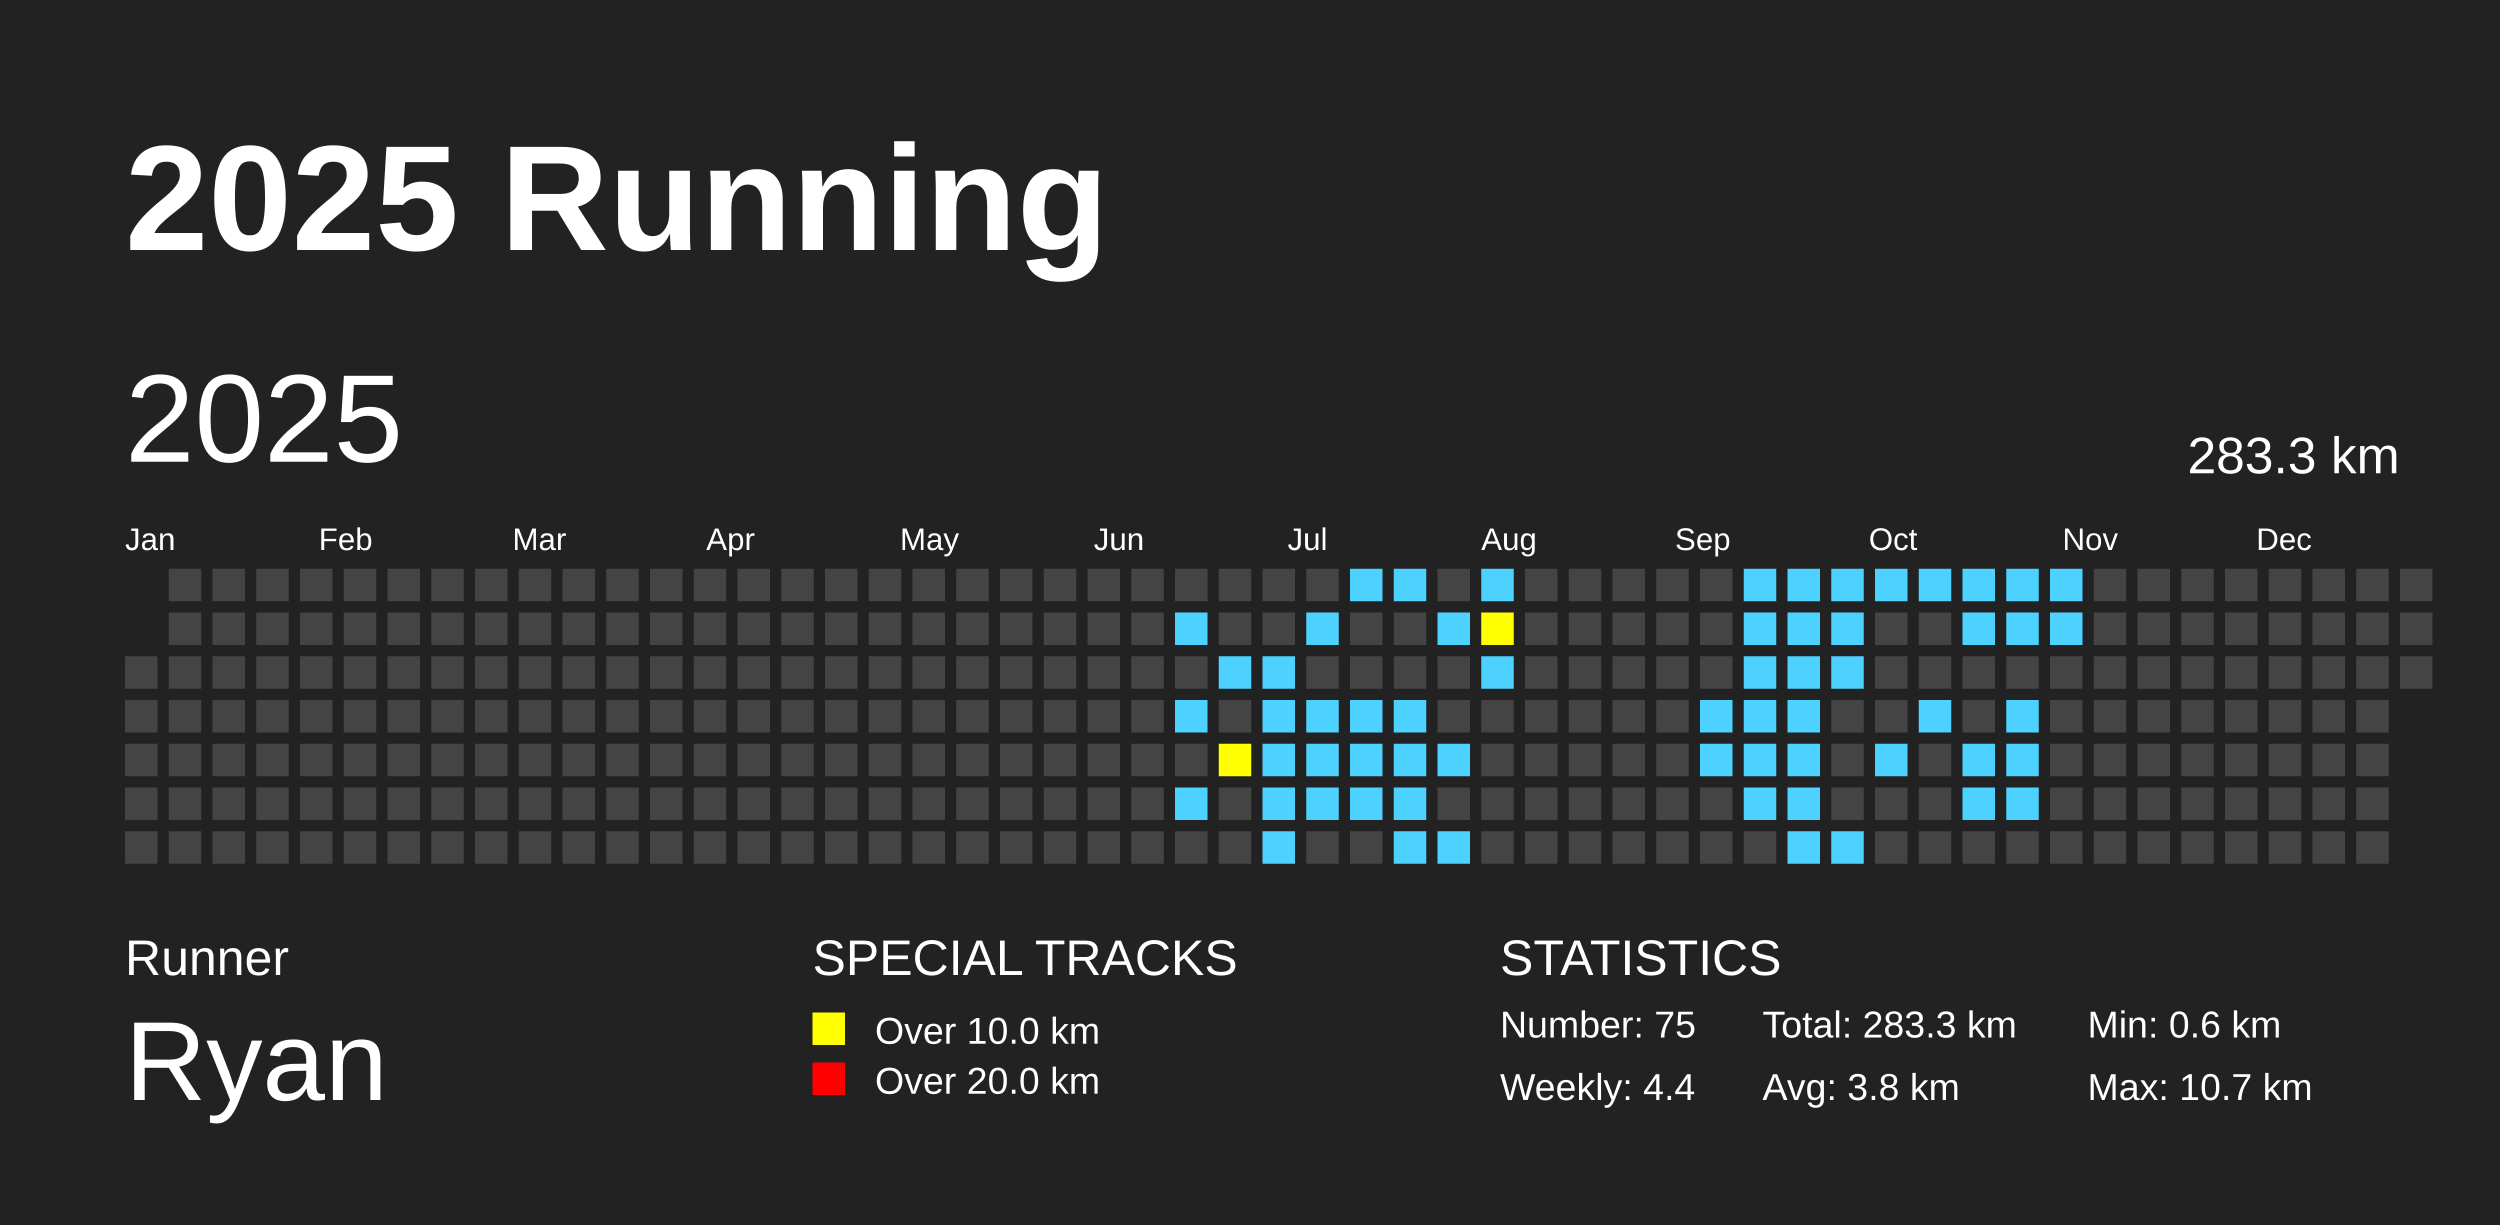
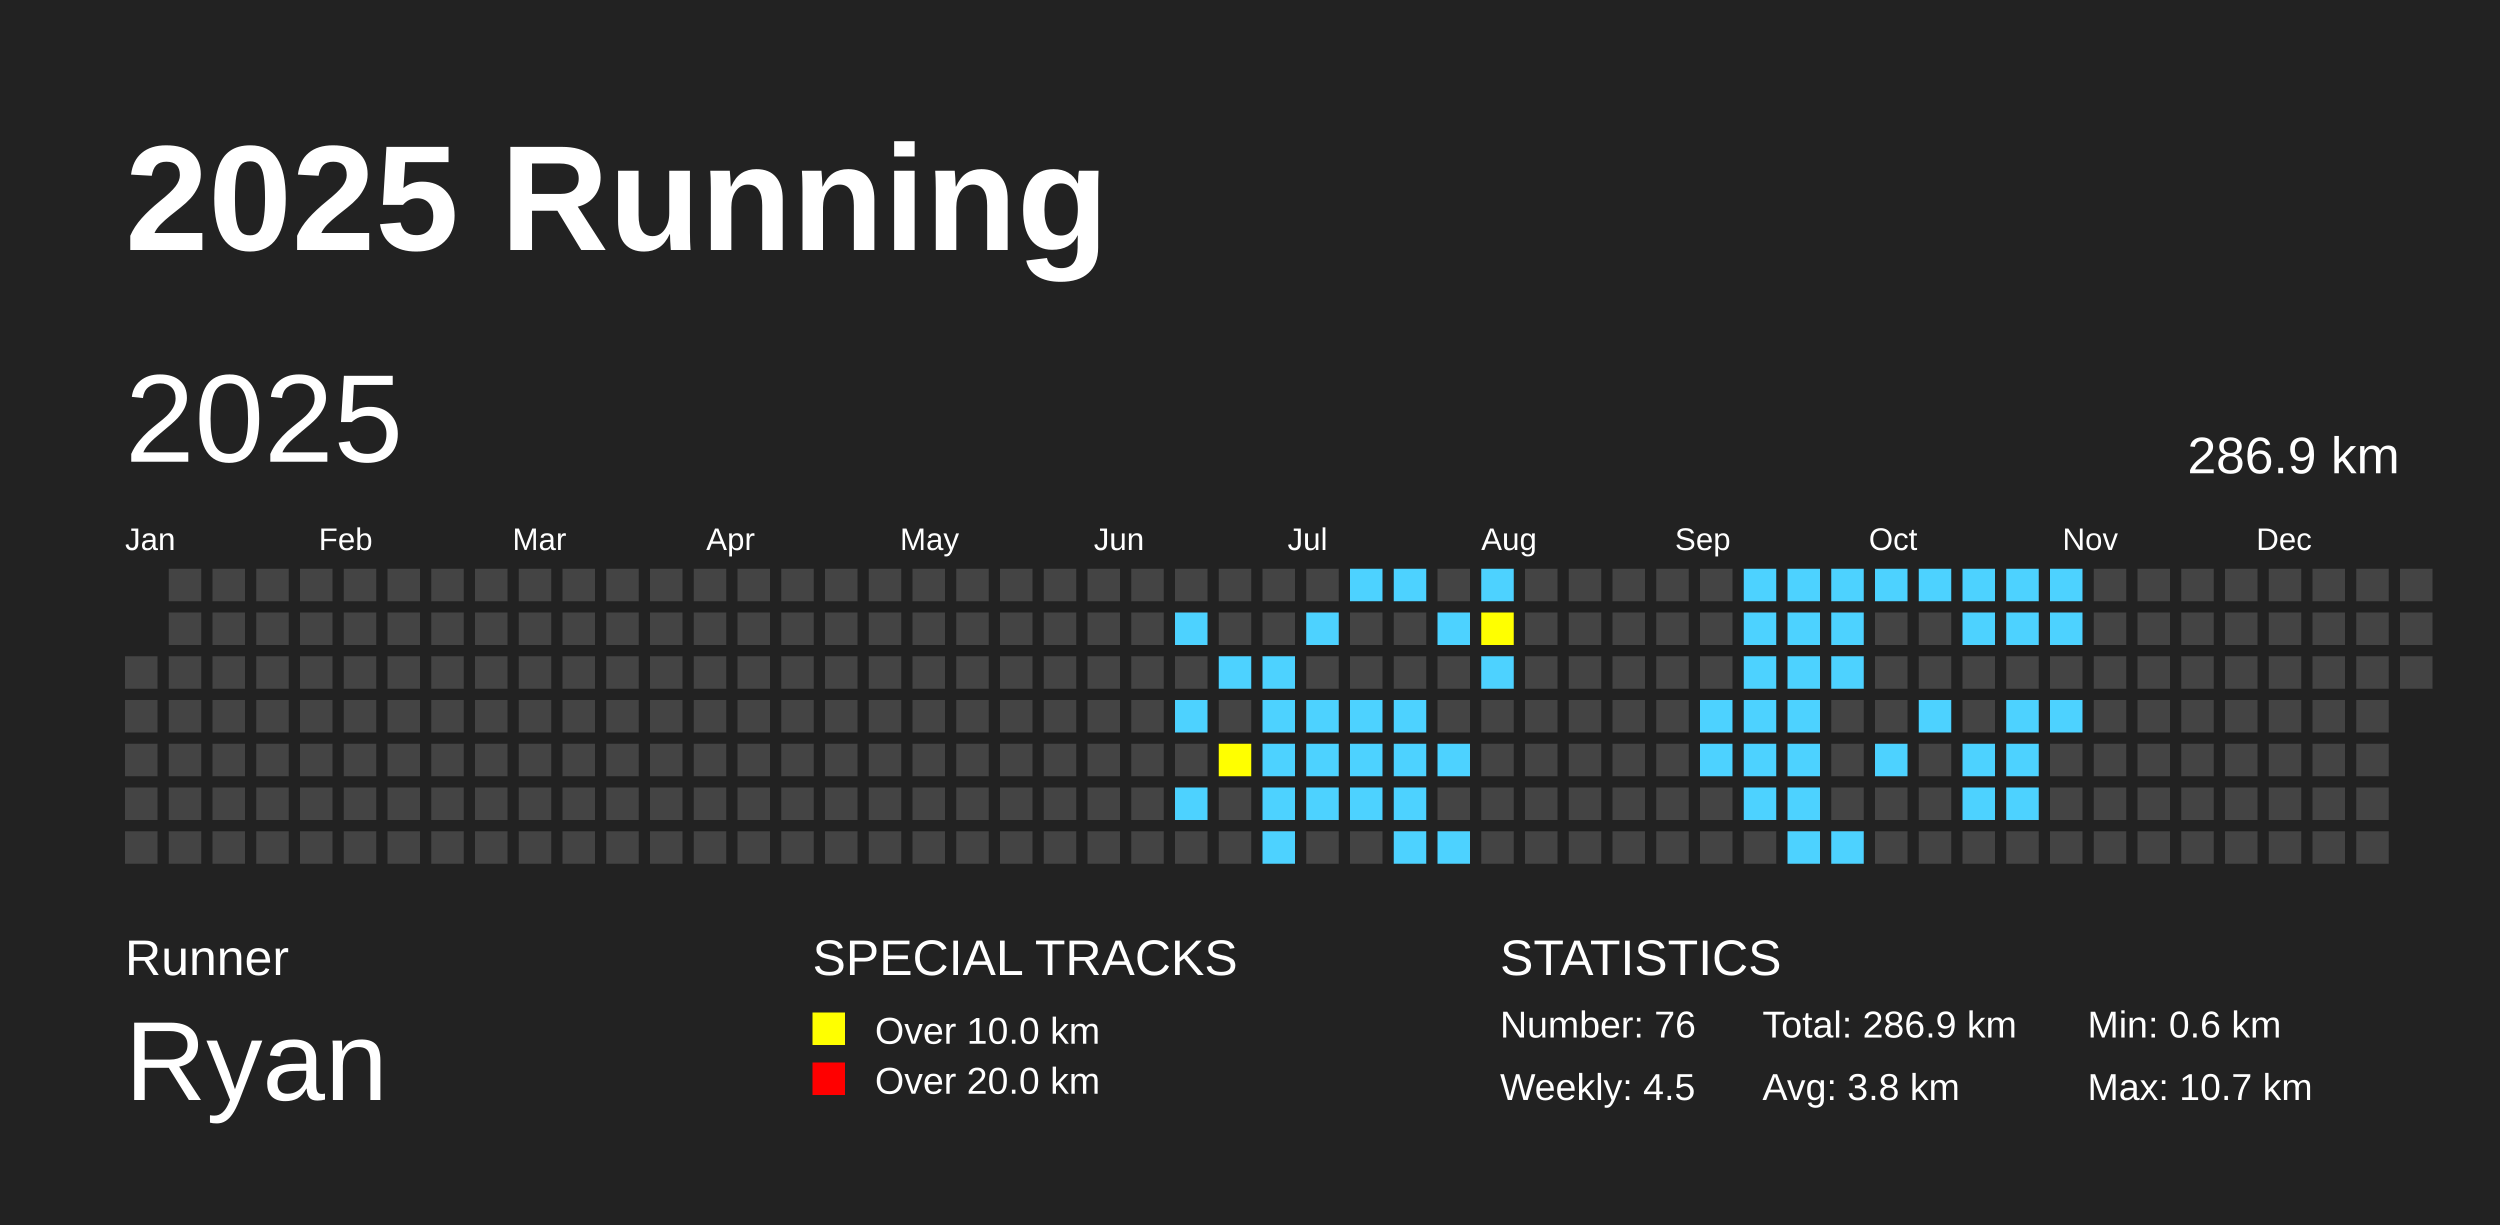
<svg xmlns="http://www.w3.org/2000/svg" baseProfile="full" height="98mm" version="1.1" viewBox="0,0,200,98" width="200mm">
  <defs />
  <rect fill="#222222" height="98" width="200" x="0" y="0" />
  <text fill="#FFFFFF" style="font-size:12px; font-family:Arial; font-weight:bold;" x="10" y="20">2025 Running</text>
  <text fill="#FFFFFF" style="font-size:4px; font-family:Arial" x="10" y="78">Runner</text>
  <text fill="#FFFFFF" style="font-size:9px; font-family:Arial" x="10" y="88">Ryan</text>
  <text fill="#FFFFFF" style="font-size:4px; font-family:Arial" x="65" y="78">SPECIAL TRACKS</text>
  <rect fill="yellow" height="2.6" width="2.6" x="65" y="81" />
  <text fill="#FFFFFF" style="font-size:3px; font-family:Arial" x="70" y="83.5">Over 10.0 km</text>
  <rect fill="red" height="2.6" width="2.6" x="65" y="85" />
  <text fill="#FFFFFF" style="font-size:3px; font-family:Arial" x="70" y="87.5">Over 20.0 km</text>
  <text fill="#FFFFFF" style="font-size:4px; font-family:Arial" x="120" y="78">STATISTICS</text>
-   <text fill="#FFFFFF" style="font-size:3px; font-family:Arial" x="120" y="83">Number: 75</text>
-   <text fill="#FFFFFF" style="font-size:3px; font-family:Arial" x="120" y="88">Weekly: 4.4</text>
-   <text fill="#FFFFFF" style="font-size:3px; font-family:Arial" x="141" y="83">Total: 283.3 km</text>
+   <text fill="#FFFFFF" style="font-size:3px; font-family:Arial" x="120" y="83">Number: 76</text>
+   <text fill="#FFFFFF" style="font-size:3px; font-family:Arial" x="120" y="88">Weekly: 4.5</text>
+   <text fill="#FFFFFF" style="font-size:3px; font-family:Arial" x="141" y="83">Total: 286.9 km</text>
  <text fill="#FFFFFF" style="font-size:3px; font-family:Arial" x="141" y="88">Avg: 3.8 km</text>
  <text fill="#FFFFFF" style="font-size:3px; font-family:Arial" x="167" y="83">Min: 0.6 km</text>
  <text fill="#FFFFFF" style="font-size:3px; font-family:Arial" x="167" y="88">Max: 10.7 km</text>
  <text dominant-baseline="hanging" fill="#FFFFFF" style="font-size:10.0px; font-family:Arial;" x="10" y="30">2025</text>
-   <text dominant-baseline="hanging" fill="#FFFFFF" style="font-size:4.125px; font-family:Arial;" x="175" y="35">283.3 km</text>
+   <text dominant-baseline="hanging" fill="#FFFFFF" style="font-size:4.125px; font-family:Arial;" x="175" y="35">286.9 km</text>
  <text fill="#FFFFFF" style="font-size:2.5px; font-family:Arial" x="10.0" y="44">Jan</text>
  <text fill="#FFFFFF" style="font-size:2.5px; font-family:Arial" x="25.5" y="44">Feb</text>
  <text fill="#FFFFFF" style="font-size:2.5px; font-family:Arial" x="41.0" y="44">Mar</text>
  <text fill="#FFFFFF" style="font-size:2.5px; font-family:Arial" x="56.5" y="44">Apr</text>
  <text fill="#FFFFFF" style="font-size:2.5px; font-family:Arial" x="72.0" y="44">May</text>
  <text fill="#FFFFFF" style="font-size:2.5px; font-family:Arial" x="87.5" y="44">Jun</text>
  <text fill="#FFFFFF" style="font-size:2.5px; font-family:Arial" x="103.0" y="44">Jul</text>
  <text fill="#FFFFFF" style="font-size:2.5px; font-family:Arial" x="118.5" y="44">Aug</text>
  <text fill="#FFFFFF" style="font-size:2.5px; font-family:Arial" x="134.0" y="44">Sep</text>
  <text fill="#FFFFFF" style="font-size:2.5px; font-family:Arial" x="149.5" y="44">Oct</text>
  <text fill="#FFFFFF" style="font-size:2.5px; font-family:Arial" x="165.0" y="44">Nov</text>
  <text fill="#FFFFFF" style="font-size:2.5px; font-family:Arial" x="180.5" y="44">Dec</text>
  <rect fill="#444444" height="2.6" width="2.6" x="10.0" y="52.5" />
  <rect fill="#444444" height="2.6" width="2.6" x="10.0" y="56.0" />
  <rect fill="#444444" height="2.6" width="2.6" x="10.0" y="59.5" />
  <rect fill="#444444" height="2.6" width="2.6" x="10.0" y="63.0" />
  <rect fill="#444444" height="2.6" width="2.6" x="10.0" y="66.5" />
  <rect fill="#444444" height="2.6" width="2.6" x="13.5" y="45.5" />
  <rect fill="#444444" height="2.6" width="2.6" x="13.5" y="49.0" />
  <rect fill="#444444" height="2.6" width="2.6" x="13.5" y="52.5" />
  <rect fill="#444444" height="2.6" width="2.6" x="13.5" y="56.0" />
  <rect fill="#444444" height="2.6" width="2.6" x="13.5" y="59.5" />
  <rect fill="#444444" height="2.6" width="2.6" x="13.5" y="63.0" />
  <rect fill="#444444" height="2.6" width="2.6" x="13.5" y="66.5" />
  <rect fill="#444444" height="2.6" width="2.6" x="17.0" y="45.5" />
  <rect fill="#444444" height="2.6" width="2.6" x="17.0" y="49.0" />
  <rect fill="#444444" height="2.6" width="2.6" x="17.0" y="52.5" />
  <rect fill="#444444" height="2.6" width="2.6" x="17.0" y="56.0" />
  <rect fill="#444444" height="2.6" width="2.6" x="17.0" y="59.5" />
  <rect fill="#444444" height="2.6" width="2.6" x="17.0" y="63.0" />
  <rect fill="#444444" height="2.6" width="2.6" x="17.0" y="66.5" />
  <rect fill="#444444" height="2.6" width="2.6" x="20.5" y="45.5" />
  <rect fill="#444444" height="2.6" width="2.6" x="20.5" y="49.0" />
  <rect fill="#444444" height="2.6" width="2.6" x="20.5" y="52.5" />
  <rect fill="#444444" height="2.6" width="2.6" x="20.5" y="56.0" />
  <rect fill="#444444" height="2.6" width="2.6" x="20.5" y="59.5" />
  <rect fill="#444444" height="2.6" width="2.6" x="20.5" y="63.0" />
  <rect fill="#444444" height="2.6" width="2.6" x="20.5" y="66.5" />
  <rect fill="#444444" height="2.6" width="2.6" x="24.0" y="45.5" />
  <rect fill="#444444" height="2.6" width="2.6" x="24.0" y="49.0" />
  <rect fill="#444444" height="2.6" width="2.6" x="24.0" y="52.5" />
  <rect fill="#444444" height="2.6" width="2.6" x="24.0" y="56.0" />
  <rect fill="#444444" height="2.6" width="2.6" x="24.0" y="59.5" />
  <rect fill="#444444" height="2.6" width="2.6" x="24.0" y="63.0" />
  <rect fill="#444444" height="2.6" width="2.6" x="24.0" y="66.5" />
  <rect fill="#444444" height="2.6" width="2.6" x="27.5" y="45.5" />
  <rect fill="#444444" height="2.6" width="2.6" x="27.5" y="49.0" />
  <rect fill="#444444" height="2.6" width="2.6" x="27.5" y="52.5" />
  <rect fill="#444444" height="2.6" width="2.6" x="27.5" y="56.0" />
  <rect fill="#444444" height="2.6" width="2.6" x="27.5" y="59.5" />
  <rect fill="#444444" height="2.6" width="2.6" x="27.5" y="63.0" />
  <rect fill="#444444" height="2.6" width="2.6" x="27.5" y="66.5" />
  <rect fill="#444444" height="2.6" width="2.6" x="31.0" y="45.5" />
  <rect fill="#444444" height="2.6" width="2.6" x="31.0" y="49.0" />
  <rect fill="#444444" height="2.6" width="2.6" x="31.0" y="52.5" />
  <rect fill="#444444" height="2.6" width="2.6" x="31.0" y="56.0" />
  <rect fill="#444444" height="2.6" width="2.6" x="31.0" y="59.5" />
  <rect fill="#444444" height="2.6" width="2.6" x="31.0" y="63.0" />
  <rect fill="#444444" height="2.6" width="2.6" x="31.0" y="66.5" />
  <rect fill="#444444" height="2.6" width="2.6" x="34.5" y="45.5" />
  <rect fill="#444444" height="2.6" width="2.6" x="34.5" y="49.0" />
  <rect fill="#444444" height="2.6" width="2.6" x="34.5" y="52.5" />
  <rect fill="#444444" height="2.6" width="2.6" x="34.5" y="56.0" />
  <rect fill="#444444" height="2.6" width="2.6" x="34.5" y="59.5" />
  <rect fill="#444444" height="2.6" width="2.6" x="34.5" y="63.0" />
  <rect fill="#444444" height="2.6" width="2.6" x="34.5" y="66.5" />
  <rect fill="#444444" height="2.6" width="2.6" x="38.0" y="45.5" />
  <rect fill="#444444" height="2.6" width="2.6" x="38.0" y="49.0" />
  <rect fill="#444444" height="2.6" width="2.6" x="38.0" y="52.5" />
  <rect fill="#444444" height="2.6" width="2.6" x="38.0" y="56.0" />
  <rect fill="#444444" height="2.6" width="2.6" x="38.0" y="59.5" />
  <rect fill="#444444" height="2.6" width="2.6" x="38.0" y="63.0" />
  <rect fill="#444444" height="2.6" width="2.6" x="38.0" y="66.5" />
  <rect fill="#444444" height="2.6" width="2.6" x="41.5" y="45.5" />
  <rect fill="#444444" height="2.6" width="2.6" x="41.5" y="49.0" />
  <rect fill="#444444" height="2.6" width="2.6" x="41.5" y="52.5" />
  <rect fill="#444444" height="2.6" width="2.6" x="41.5" y="56.0" />
  <rect fill="#444444" height="2.6" width="2.6" x="41.5" y="59.5" />
  <rect fill="#444444" height="2.6" width="2.6" x="41.5" y="63.0" />
  <rect fill="#444444" height="2.6" width="2.6" x="41.5" y="66.5" />
  <rect fill="#444444" height="2.6" width="2.6" x="45.0" y="45.5" />
  <rect fill="#444444" height="2.6" width="2.6" x="45.0" y="49.0" />
  <rect fill="#444444" height="2.6" width="2.6" x="45.0" y="52.5" />
  <rect fill="#444444" height="2.6" width="2.6" x="45.0" y="56.0" />
  <rect fill="#444444" height="2.6" width="2.6" x="45.0" y="59.5" />
  <rect fill="#444444" height="2.6" width="2.6" x="45.0" y="63.0" />
  <rect fill="#444444" height="2.6" width="2.6" x="45.0" y="66.5" />
  <rect fill="#444444" height="2.6" width="2.6" x="48.5" y="45.5" />
  <rect fill="#444444" height="2.6" width="2.6" x="48.5" y="49.0" />
  <rect fill="#444444" height="2.6" width="2.6" x="48.5" y="52.5" />
  <rect fill="#444444" height="2.6" width="2.6" x="48.5" y="56.0" />
  <rect fill="#444444" height="2.6" width="2.6" x="48.5" y="59.5" />
  <rect fill="#444444" height="2.6" width="2.6" x="48.5" y="63.0" />
  <rect fill="#444444" height="2.6" width="2.6" x="48.5" y="66.5" />
  <rect fill="#444444" height="2.6" width="2.6" x="52.0" y="45.5" />
  <rect fill="#444444" height="2.6" width="2.6" x="52.0" y="49.0" />
  <rect fill="#444444" height="2.6" width="2.6" x="52.0" y="52.5" />
  <rect fill="#444444" height="2.6" width="2.6" x="52.0" y="56.0" />
  <rect fill="#444444" height="2.6" width="2.6" x="52.0" y="59.5" />
  <rect fill="#444444" height="2.6" width="2.6" x="52.0" y="63.0" />
  <rect fill="#444444" height="2.6" width="2.6" x="52.0" y="66.5" />
  <rect fill="#444444" height="2.6" width="2.6" x="55.5" y="45.5" />
  <rect fill="#444444" height="2.6" width="2.6" x="55.5" y="49.0" />
  <rect fill="#444444" height="2.6" width="2.6" x="55.5" y="52.5" />
  <rect fill="#444444" height="2.6" width="2.6" x="55.5" y="56.0" />
  <rect fill="#444444" height="2.6" width="2.6" x="55.5" y="59.5" />
  <rect fill="#444444" height="2.6" width="2.6" x="55.5" y="63.0" />
  <rect fill="#444444" height="2.6" width="2.6" x="55.5" y="66.5" />
  <rect fill="#444444" height="2.6" width="2.6" x="59.0" y="45.5" />
  <rect fill="#444444" height="2.6" width="2.6" x="59.0" y="49.0" />
  <rect fill="#444444" height="2.6" width="2.6" x="59.0" y="52.5" />
  <rect fill="#444444" height="2.6" width="2.6" x="59.0" y="56.0" />
  <rect fill="#444444" height="2.6" width="2.6" x="59.0" y="59.5" />
  <rect fill="#444444" height="2.6" width="2.6" x="59.0" y="63.0" />
  <rect fill="#444444" height="2.6" width="2.6" x="59.0" y="66.5" />
  <rect fill="#444444" height="2.6" width="2.6" x="62.5" y="45.5" />
  <rect fill="#444444" height="2.6" width="2.6" x="62.5" y="49.0" />
  <rect fill="#444444" height="2.6" width="2.6" x="62.5" y="52.5" />
  <rect fill="#444444" height="2.6" width="2.6" x="62.5" y="56.0" />
  <rect fill="#444444" height="2.6" width="2.6" x="62.5" y="59.5" />
  <rect fill="#444444" height="2.6" width="2.6" x="62.5" y="63.0" />
  <rect fill="#444444" height="2.6" width="2.6" x="62.5" y="66.5" />
  <rect fill="#444444" height="2.6" width="2.6" x="66.0" y="45.5" />
  <rect fill="#444444" height="2.6" width="2.6" x="66.0" y="49.0" />
  <rect fill="#444444" height="2.6" width="2.6" x="66.0" y="52.5" />
  <rect fill="#444444" height="2.6" width="2.6" x="66.0" y="56.0" />
  <rect fill="#444444" height="2.6" width="2.6" x="66.0" y="59.5" />
  <rect fill="#444444" height="2.6" width="2.6" x="66.0" y="63.0" />
  <rect fill="#444444" height="2.6" width="2.6" x="66.0" y="66.5" />
  <rect fill="#444444" height="2.6" width="2.6" x="69.5" y="45.5" />
  <rect fill="#444444" height="2.6" width="2.6" x="69.5" y="49.0" />
  <rect fill="#444444" height="2.6" width="2.6" x="69.5" y="52.5" />
  <rect fill="#444444" height="2.6" width="2.6" x="69.5" y="56.0" />
  <rect fill="#444444" height="2.6" width="2.6" x="69.5" y="59.5" />
  <rect fill="#444444" height="2.6" width="2.6" x="69.5" y="63.0" />
  <rect fill="#444444" height="2.6" width="2.6" x="69.5" y="66.5" />
  <rect fill="#444444" height="2.6" width="2.6" x="73.0" y="45.5" />
  <rect fill="#444444" height="2.6" width="2.6" x="73.0" y="49.0" />
  <rect fill="#444444" height="2.6" width="2.6" x="73.0" y="52.5" />
  <rect fill="#444444" height="2.6" width="2.6" x="73.0" y="56.0" />
  <rect fill="#444444" height="2.6" width="2.6" x="73.0" y="59.5" />
  <rect fill="#444444" height="2.6" width="2.6" x="73.0" y="63.0" />
  <rect fill="#444444" height="2.6" width="2.6" x="73.0" y="66.5" />
  <rect fill="#444444" height="2.6" width="2.6" x="76.5" y="45.5" />
  <rect fill="#444444" height="2.6" width="2.6" x="76.5" y="49.0" />
  <rect fill="#444444" height="2.6" width="2.6" x="76.5" y="52.5" />
  <rect fill="#444444" height="2.6" width="2.6" x="76.5" y="56.0" />
  <rect fill="#444444" height="2.6" width="2.6" x="76.5" y="59.5" />
  <rect fill="#444444" height="2.6" width="2.6" x="76.5" y="63.0" />
  <rect fill="#444444" height="2.6" width="2.6" x="76.5" y="66.5" />
  <rect fill="#444444" height="2.6" width="2.6" x="80.0" y="45.5" />
  <rect fill="#444444" height="2.6" width="2.6" x="80.0" y="49.0" />
  <rect fill="#444444" height="2.6" width="2.6" x="80.0" y="52.5" />
  <rect fill="#444444" height="2.6" width="2.6" x="80.0" y="56.0" />
  <rect fill="#444444" height="2.6" width="2.6" x="80.0" y="59.5" />
  <rect fill="#444444" height="2.6" width="2.6" x="80.0" y="63.0" />
  <rect fill="#444444" height="2.6" width="2.6" x="80.0" y="66.5" />
  <rect fill="#444444" height="2.6" width="2.6" x="83.5" y="45.5" />
  <rect fill="#444444" height="2.6" width="2.6" x="83.5" y="49.0" />
  <rect fill="#444444" height="2.6" width="2.6" x="83.5" y="52.5" />
  <rect fill="#444444" height="2.6" width="2.6" x="83.5" y="56.0" />
  <rect fill="#444444" height="2.6" width="2.6" x="83.5" y="59.5" />
  <rect fill="#444444" height="2.6" width="2.6" x="83.5" y="63.0" />
  <rect fill="#444444" height="2.6" width="2.6" x="83.5" y="66.5" />
  <rect fill="#444444" height="2.6" width="2.6" x="87.0" y="45.5" />
  <rect fill="#444444" height="2.6" width="2.6" x="87.0" y="49.0" />
  <rect fill="#444444" height="2.6" width="2.6" x="87.0" y="52.5" />
  <rect fill="#444444" height="2.6" width="2.6" x="87.0" y="56.0" />
  <rect fill="#444444" height="2.6" width="2.6" x="87.0" y="59.5" />
  <rect fill="#444444" height="2.6" width="2.6" x="87.0" y="63.0" />
  <rect fill="#444444" height="2.6" width="2.6" x="87.0" y="66.5" />
  <rect fill="#444444" height="2.6" width="2.6" x="90.5" y="45.5" />
  <rect fill="#444444" height="2.6" width="2.6" x="90.5" y="49.0" />
  <rect fill="#444444" height="2.6" width="2.6" x="90.5" y="52.5" />
  <rect fill="#444444" height="2.6" width="2.6" x="90.5" y="56.0" />
  <rect fill="#444444" height="2.6" width="2.6" x="90.5" y="59.5" />
  <rect fill="#444444" height="2.6" width="2.6" x="90.5" y="63.0" />
  <rect fill="#444444" height="2.6" width="2.6" x="90.5" y="66.5" />
  <rect fill="#444444" height="2.6" width="2.6" x="94.0" y="45.5" />
  <rect fill="#4DD2FF" height="2.6" width="2.6" x="94.0" y="49.0" />
  <rect fill="#444444" height="2.6" width="2.6" x="94.0" y="52.5" />
  <rect fill="#4DD2FF" height="2.6" width="2.6" x="94.0" y="56.0" />
  <rect fill="#444444" height="2.6" width="2.6" x="94.0" y="59.5" />
  <rect fill="#4DD2FF" height="2.6" width="2.6" x="94.0" y="63.0" />
  <rect fill="#444444" height="2.6" width="2.6" x="94.0" y="66.5" />
  <rect fill="#444444" height="2.6" width="2.6" x="97.5" y="45.5" />
  <rect fill="#444444" height="2.6" width="2.6" x="97.5" y="49.0" />
  <rect fill="#4DD2FF" height="2.6" width="2.6" x="97.5" y="52.5" />
  <rect fill="#444444" height="2.6" width="2.6" x="97.5" y="56.0" />
  <rect fill="yellow" height="2.6" width="2.6" x="97.5" y="59.5" />
  <rect fill="#444444" height="2.6" width="2.6" x="97.5" y="63.0" />
  <rect fill="#444444" height="2.6" width="2.6" x="97.5" y="66.5" />
  <rect fill="#444444" height="2.6" width="2.6" x="101.0" y="45.5" />
  <rect fill="#444444" height="2.6" width="2.6" x="101.0" y="49.0" />
  <rect fill="#4DD2FF" height="2.6" width="2.6" x="101.0" y="52.5" />
  <rect fill="#4DD2FF" height="2.6" width="2.6" x="101.0" y="56.0" />
  <rect fill="#4DD2FF" height="2.6" width="2.6" x="101.0" y="59.5" />
  <rect fill="#4DD2FF" height="2.6" width="2.6" x="101.0" y="63.0" />
  <rect fill="#4DD2FF" height="2.6" width="2.6" x="101.0" y="66.5" />
  <rect fill="#444444" height="2.6" width="2.6" x="104.5" y="45.5" />
  <rect fill="#4DD2FF" height="2.6" width="2.6" x="104.5" y="49.0" />
  <rect fill="#444444" height="2.6" width="2.6" x="104.5" y="52.5" />
  <rect fill="#4DD2FF" height="2.6" width="2.6" x="104.5" y="56.0" />
  <rect fill="#4DD2FF" height="2.6" width="2.6" x="104.5" y="59.5" />
  <rect fill="#4DD2FF" height="2.6" width="2.6" x="104.5" y="63.0" />
  <rect fill="#444444" height="2.6" width="2.6" x="104.5" y="66.5" />
  <rect fill="#4DD2FF" height="2.6" width="2.6" x="108.0" y="45.5" />
  <rect fill="#444444" height="2.6" width="2.6" x="108.0" y="49.0" />
  <rect fill="#444444" height="2.6" width="2.6" x="108.0" y="52.5" />
  <rect fill="#4DD2FF" height="2.6" width="2.6" x="108.0" y="56.0" />
  <rect fill="#4DD2FF" height="2.6" width="2.6" x="108.0" y="59.5" />
  <rect fill="#4DD2FF" height="2.6" width="2.6" x="108.0" y="63.0" />
  <rect fill="#444444" height="2.6" width="2.6" x="108.0" y="66.5" />
  <rect fill="#4DD2FF" height="2.6" width="2.6" x="111.5" y="45.5" />
  <rect fill="#444444" height="2.6" width="2.6" x="111.5" y="49.0" />
  <rect fill="#444444" height="2.6" width="2.6" x="111.5" y="52.5" />
  <rect fill="#4DD2FF" height="2.6" width="2.6" x="111.5" y="56.0" />
  <rect fill="#4DD2FF" height="2.6" width="2.6" x="111.5" y="59.5" />
  <rect fill="#4DD2FF" height="2.6" width="2.6" x="111.5" y="63.0" />
  <rect fill="#4DD2FF" height="2.6" width="2.6" x="111.5" y="66.5" />
  <rect fill="#444444" height="2.6" width="2.6" x="115.0" y="45.5" />
  <rect fill="#4DD2FF" height="2.6" width="2.6" x="115.0" y="49.0" />
  <rect fill="#444444" height="2.6" width="2.6" x="115.0" y="52.5" />
  <rect fill="#444444" height="2.6" width="2.6" x="115.0" y="56.0" />
  <rect fill="#4DD2FF" height="2.6" width="2.6" x="115.0" y="59.5" />
  <rect fill="#444444" height="2.6" width="2.6" x="115.0" y="63.0" />
  <rect fill="#4DD2FF" height="2.6" width="2.6" x="115.0" y="66.5" />
  <rect fill="#4DD2FF" height="2.6" width="2.6" x="118.5" y="45.5" />
  <rect fill="yellow" height="2.6" width="2.6" x="118.5" y="49.0" />
  <rect fill="#4DD2FF" height="2.6" width="2.6" x="118.5" y="52.5" />
  <rect fill="#444444" height="2.6" width="2.6" x="118.5" y="56.0" />
  <rect fill="#444444" height="2.6" width="2.6" x="118.5" y="59.5" />
  <rect fill="#444444" height="2.6" width="2.6" x="118.5" y="63.0" />
  <rect fill="#444444" height="2.6" width="2.6" x="118.5" y="66.5" />
  <rect fill="#444444" height="2.6" width="2.6" x="122.0" y="45.5" />
  <rect fill="#444444" height="2.6" width="2.6" x="122.0" y="49.0" />
  <rect fill="#444444" height="2.6" width="2.6" x="122.0" y="52.5" />
  <rect fill="#444444" height="2.6" width="2.6" x="122.0" y="56.0" />
  <rect fill="#444444" height="2.6" width="2.6" x="122.0" y="59.5" />
  <rect fill="#444444" height="2.6" width="2.6" x="122.0" y="63.0" />
  <rect fill="#444444" height="2.6" width="2.6" x="122.0" y="66.5" />
  <rect fill="#444444" height="2.6" width="2.6" x="125.5" y="45.5" />
  <rect fill="#444444" height="2.6" width="2.6" x="125.5" y="49.0" />
  <rect fill="#444444" height="2.6" width="2.6" x="125.5" y="52.5" />
  <rect fill="#444444" height="2.6" width="2.6" x="125.5" y="56.0" />
  <rect fill="#444444" height="2.6" width="2.6" x="125.5" y="59.5" />
  <rect fill="#444444" height="2.6" width="2.6" x="125.5" y="63.0" />
  <rect fill="#444444" height="2.6" width="2.6" x="125.5" y="66.5" />
  <rect fill="#444444" height="2.6" width="2.6" x="129.0" y="45.5" />
  <rect fill="#444444" height="2.6" width="2.6" x="129.0" y="49.0" />
  <rect fill="#444444" height="2.6" width="2.6" x="129.0" y="52.5" />
  <rect fill="#444444" height="2.6" width="2.6" x="129.0" y="56.0" />
  <rect fill="#444444" height="2.6" width="2.6" x="129.0" y="59.5" />
  <rect fill="#444444" height="2.6" width="2.6" x="129.0" y="63.0" />
  <rect fill="#444444" height="2.6" width="2.6" x="129.0" y="66.5" />
  <rect fill="#444444" height="2.6" width="2.6" x="132.5" y="45.5" />
  <rect fill="#444444" height="2.6" width="2.6" x="132.5" y="49.0" />
  <rect fill="#444444" height="2.6" width="2.6" x="132.5" y="52.5" />
  <rect fill="#444444" height="2.6" width="2.6" x="132.5" y="56.0" />
  <rect fill="#444444" height="2.6" width="2.6" x="132.5" y="59.5" />
  <rect fill="#444444" height="2.6" width="2.6" x="132.5" y="63.0" />
  <rect fill="#444444" height="2.6" width="2.6" x="132.5" y="66.5" />
  <rect fill="#444444" height="2.6" width="2.6" x="136.0" y="45.5" />
  <rect fill="#444444" height="2.6" width="2.6" x="136.0" y="49.0" />
  <rect fill="#444444" height="2.6" width="2.6" x="136.0" y="52.5" />
  <rect fill="#4DD2FF" height="2.6" width="2.6" x="136.0" y="56.0" />
  <rect fill="#4DD2FF" height="2.6" width="2.6" x="136.0" y="59.5" />
  <rect fill="#444444" height="2.6" width="2.6" x="136.0" y="63.0" />
  <rect fill="#444444" height="2.6" width="2.6" x="136.0" y="66.5" />
  <rect fill="#4DD2FF" height="2.6" width="2.6" x="139.5" y="45.5" />
  <rect fill="#4DD2FF" height="2.6" width="2.6" x="139.5" y="49.0" />
  <rect fill="#4DD2FF" height="2.6" width="2.6" x="139.5" y="52.5" />
  <rect fill="#4DD2FF" height="2.6" width="2.6" x="139.5" y="56.0" />
  <rect fill="#4DD2FF" height="2.6" width="2.6" x="139.5" y="59.5" />
  <rect fill="#4DD2FF" height="2.6" width="2.6" x="139.5" y="63.0" />
  <rect fill="#444444" height="2.6" width="2.6" x="139.5" y="66.5" />
  <rect fill="#4DD2FF" height="2.6" width="2.6" x="143.0" y="45.5" />
  <rect fill="#4DD2FF" height="2.6" width="2.6" x="143.0" y="49.0" />
  <rect fill="#4DD2FF" height="2.6" width="2.6" x="143.0" y="52.5" />
  <rect fill="#4DD2FF" height="2.6" width="2.6" x="143.0" y="56.0" />
  <rect fill="#4DD2FF" height="2.6" width="2.6" x="143.0" y="59.5" />
  <rect fill="#4DD2FF" height="2.6" width="2.6" x="143.0" y="63.0" />
  <rect fill="#4DD2FF" height="2.6" width="2.6" x="143.0" y="66.5" />
  <rect fill="#4DD2FF" height="2.6" width="2.6" x="146.5" y="45.5" />
  <rect fill="#4DD2FF" height="2.6" width="2.6" x="146.5" y="49.0" />
  <rect fill="#4DD2FF" height="2.6" width="2.6" x="146.5" y="52.5" />
  <rect fill="#444444" height="2.6" width="2.6" x="146.5" y="56.0" />
  <rect fill="#444444" height="2.6" width="2.6" x="146.5" y="59.5" />
  <rect fill="#444444" height="2.6" width="2.6" x="146.5" y="63.0" />
  <rect fill="#4DD2FF" height="2.6" width="2.6" x="146.5" y="66.5" />
  <rect fill="#4DD2FF" height="2.6" width="2.6" x="150.0" y="45.5" />
  <rect fill="#444444" height="2.6" width="2.6" x="150.0" y="49.0" />
  <rect fill="#444444" height="2.6" width="2.6" x="150.0" y="52.5" />
  <rect fill="#444444" height="2.6" width="2.6" x="150.0" y="56.0" />
  <rect fill="#4DD2FF" height="2.6" width="2.6" x="150.0" y="59.5" />
  <rect fill="#444444" height="2.6" width="2.6" x="150.0" y="63.0" />
  <rect fill="#444444" height="2.6" width="2.6" x="150.0" y="66.5" />
  <rect fill="#4DD2FF" height="2.6" width="2.6" x="153.5" y="45.5" />
  <rect fill="#444444" height="2.6" width="2.6" x="153.5" y="49.0" />
  <rect fill="#444444" height="2.6" width="2.6" x="153.5" y="52.5" />
  <rect fill="#4DD2FF" height="2.6" width="2.6" x="153.5" y="56.0" />
  <rect fill="#444444" height="2.6" width="2.6" x="153.5" y="59.5" />
  <rect fill="#444444" height="2.6" width="2.6" x="153.5" y="63.0" />
  <rect fill="#444444" height="2.6" width="2.6" x="153.5" y="66.5" />
  <rect fill="#4DD2FF" height="2.6" width="2.6" x="157.0" y="45.5" />
  <rect fill="#4DD2FF" height="2.6" width="2.6" x="157.0" y="49.0" />
  <rect fill="#444444" height="2.6" width="2.6" x="157.0" y="52.5" />
  <rect fill="#444444" height="2.6" width="2.6" x="157.0" y="56.0" />
  <rect fill="#4DD2FF" height="2.6" width="2.6" x="157.0" y="59.5" />
  <rect fill="#4DD2FF" height="2.6" width="2.6" x="157.0" y="63.0" />
  <rect fill="#444444" height="2.6" width="2.6" x="157.0" y="66.5" />
  <rect fill="#4DD2FF" height="2.6" width="2.6" x="160.5" y="45.5" />
  <rect fill="#4DD2FF" height="2.6" width="2.6" x="160.5" y="49.0" />
  <rect fill="#444444" height="2.6" width="2.6" x="160.5" y="52.5" />
  <rect fill="#4DD2FF" height="2.6" width="2.6" x="160.5" y="56.0" />
  <rect fill="#4DD2FF" height="2.6" width="2.6" x="160.5" y="59.5" />
  <rect fill="#4DD2FF" height="2.6" width="2.6" x="160.5" y="63.0" />
  <rect fill="#444444" height="2.6" width="2.6" x="160.5" y="66.5" />
  <rect fill="#4DD2FF" height="2.6" width="2.6" x="164.0" y="45.5" />
  <rect fill="#4DD2FF" height="2.6" width="2.6" x="164.0" y="49.0" />
  <rect fill="#444444" height="2.6" width="2.6" x="164.0" y="52.5" />
-   <rect fill="#444444" height="2.6" width="2.6" x="164.0" y="56.0" />
+   <rect fill="#4DD2FF" height="2.6" width="2.6" x="164.0" y="56.0" />
  <rect fill="#444444" height="2.6" width="2.6" x="164.0" y="59.5" />
  <rect fill="#444444" height="2.6" width="2.6" x="164.0" y="63.0" />
  <rect fill="#444444" height="2.6" width="2.6" x="164.0" y="66.5" />
  <rect fill="#444444" height="2.6" width="2.6" x="167.5" y="45.5" />
  <rect fill="#444444" height="2.6" width="2.6" x="167.5" y="49.0" />
  <rect fill="#444444" height="2.6" width="2.6" x="167.5" y="52.5" />
  <rect fill="#444444" height="2.6" width="2.6" x="167.5" y="56.0" />
  <rect fill="#444444" height="2.6" width="2.6" x="167.5" y="59.5" />
  <rect fill="#444444" height="2.6" width="2.6" x="167.5" y="63.0" />
  <rect fill="#444444" height="2.6" width="2.6" x="167.5" y="66.5" />
  <rect fill="#444444" height="2.6" width="2.6" x="171.0" y="45.5" />
  <rect fill="#444444" height="2.6" width="2.6" x="171.0" y="49.0" />
  <rect fill="#444444" height="2.6" width="2.6" x="171.0" y="52.5" />
  <rect fill="#444444" height="2.6" width="2.6" x="171.0" y="56.0" />
  <rect fill="#444444" height="2.6" width="2.6" x="171.0" y="59.5" />
  <rect fill="#444444" height="2.6" width="2.6" x="171.0" y="63.0" />
  <rect fill="#444444" height="2.6" width="2.6" x="171.0" y="66.5" />
  <rect fill="#444444" height="2.6" width="2.6" x="174.5" y="45.5" />
  <rect fill="#444444" height="2.6" width="2.6" x="174.5" y="49.0" />
  <rect fill="#444444" height="2.6" width="2.6" x="174.5" y="52.5" />
  <rect fill="#444444" height="2.6" width="2.6" x="174.5" y="56.0" />
  <rect fill="#444444" height="2.6" width="2.6" x="174.5" y="59.5" />
  <rect fill="#444444" height="2.6" width="2.6" x="174.5" y="63.0" />
  <rect fill="#444444" height="2.6" width="2.6" x="174.5" y="66.5" />
  <rect fill="#444444" height="2.6" width="2.6" x="178.0" y="45.5" />
  <rect fill="#444444" height="2.6" width="2.6" x="178.0" y="49.0" />
  <rect fill="#444444" height="2.6" width="2.6" x="178.0" y="52.5" />
  <rect fill="#444444" height="2.6" width="2.6" x="178.0" y="56.0" />
  <rect fill="#444444" height="2.6" width="2.6" x="178.0" y="59.5" />
  <rect fill="#444444" height="2.6" width="2.6" x="178.0" y="63.0" />
  <rect fill="#444444" height="2.6" width="2.6" x="178.0" y="66.5" />
  <rect fill="#444444" height="2.6" width="2.6" x="181.5" y="45.5" />
  <rect fill="#444444" height="2.6" width="2.6" x="181.5" y="49.0" />
  <rect fill="#444444" height="2.6" width="2.6" x="181.5" y="52.5" />
  <rect fill="#444444" height="2.6" width="2.6" x="181.5" y="56.0" />
  <rect fill="#444444" height="2.6" width="2.6" x="181.5" y="59.5" />
  <rect fill="#444444" height="2.6" width="2.6" x="181.5" y="63.0" />
  <rect fill="#444444" height="2.6" width="2.6" x="181.5" y="66.5" />
  <rect fill="#444444" height="2.6" width="2.6" x="185.0" y="45.5" />
  <rect fill="#444444" height="2.6" width="2.6" x="185.0" y="49.0" />
  <rect fill="#444444" height="2.6" width="2.6" x="185.0" y="52.5" />
  <rect fill="#444444" height="2.6" width="2.6" x="185.0" y="56.0" />
  <rect fill="#444444" height="2.6" width="2.6" x="185.0" y="59.5" />
  <rect fill="#444444" height="2.6" width="2.6" x="185.0" y="63.0" />
  <rect fill="#444444" height="2.6" width="2.6" x="185.0" y="66.5" />
  <rect fill="#444444" height="2.6" width="2.6" x="188.5" y="45.5" />
  <rect fill="#444444" height="2.6" width="2.6" x="188.5" y="49.0" />
  <rect fill="#444444" height="2.6" width="2.6" x="188.5" y="52.5" />
  <rect fill="#444444" height="2.6" width="2.6" x="188.5" y="56.0" />
  <rect fill="#444444" height="2.6" width="2.6" x="188.5" y="59.5" />
  <rect fill="#444444" height="2.6" width="2.6" x="188.5" y="63.0" />
  <rect fill="#444444" height="2.6" width="2.6" x="188.5" y="66.5" />
  <rect fill="#444444" height="2.6" width="2.6" x="192.0" y="45.5" />
  <rect fill="#444444" height="2.6" width="2.6" x="192.0" y="49.0" />
  <rect fill="#444444" height="2.6" width="2.6" x="192.0" y="52.5" />
</svg>
